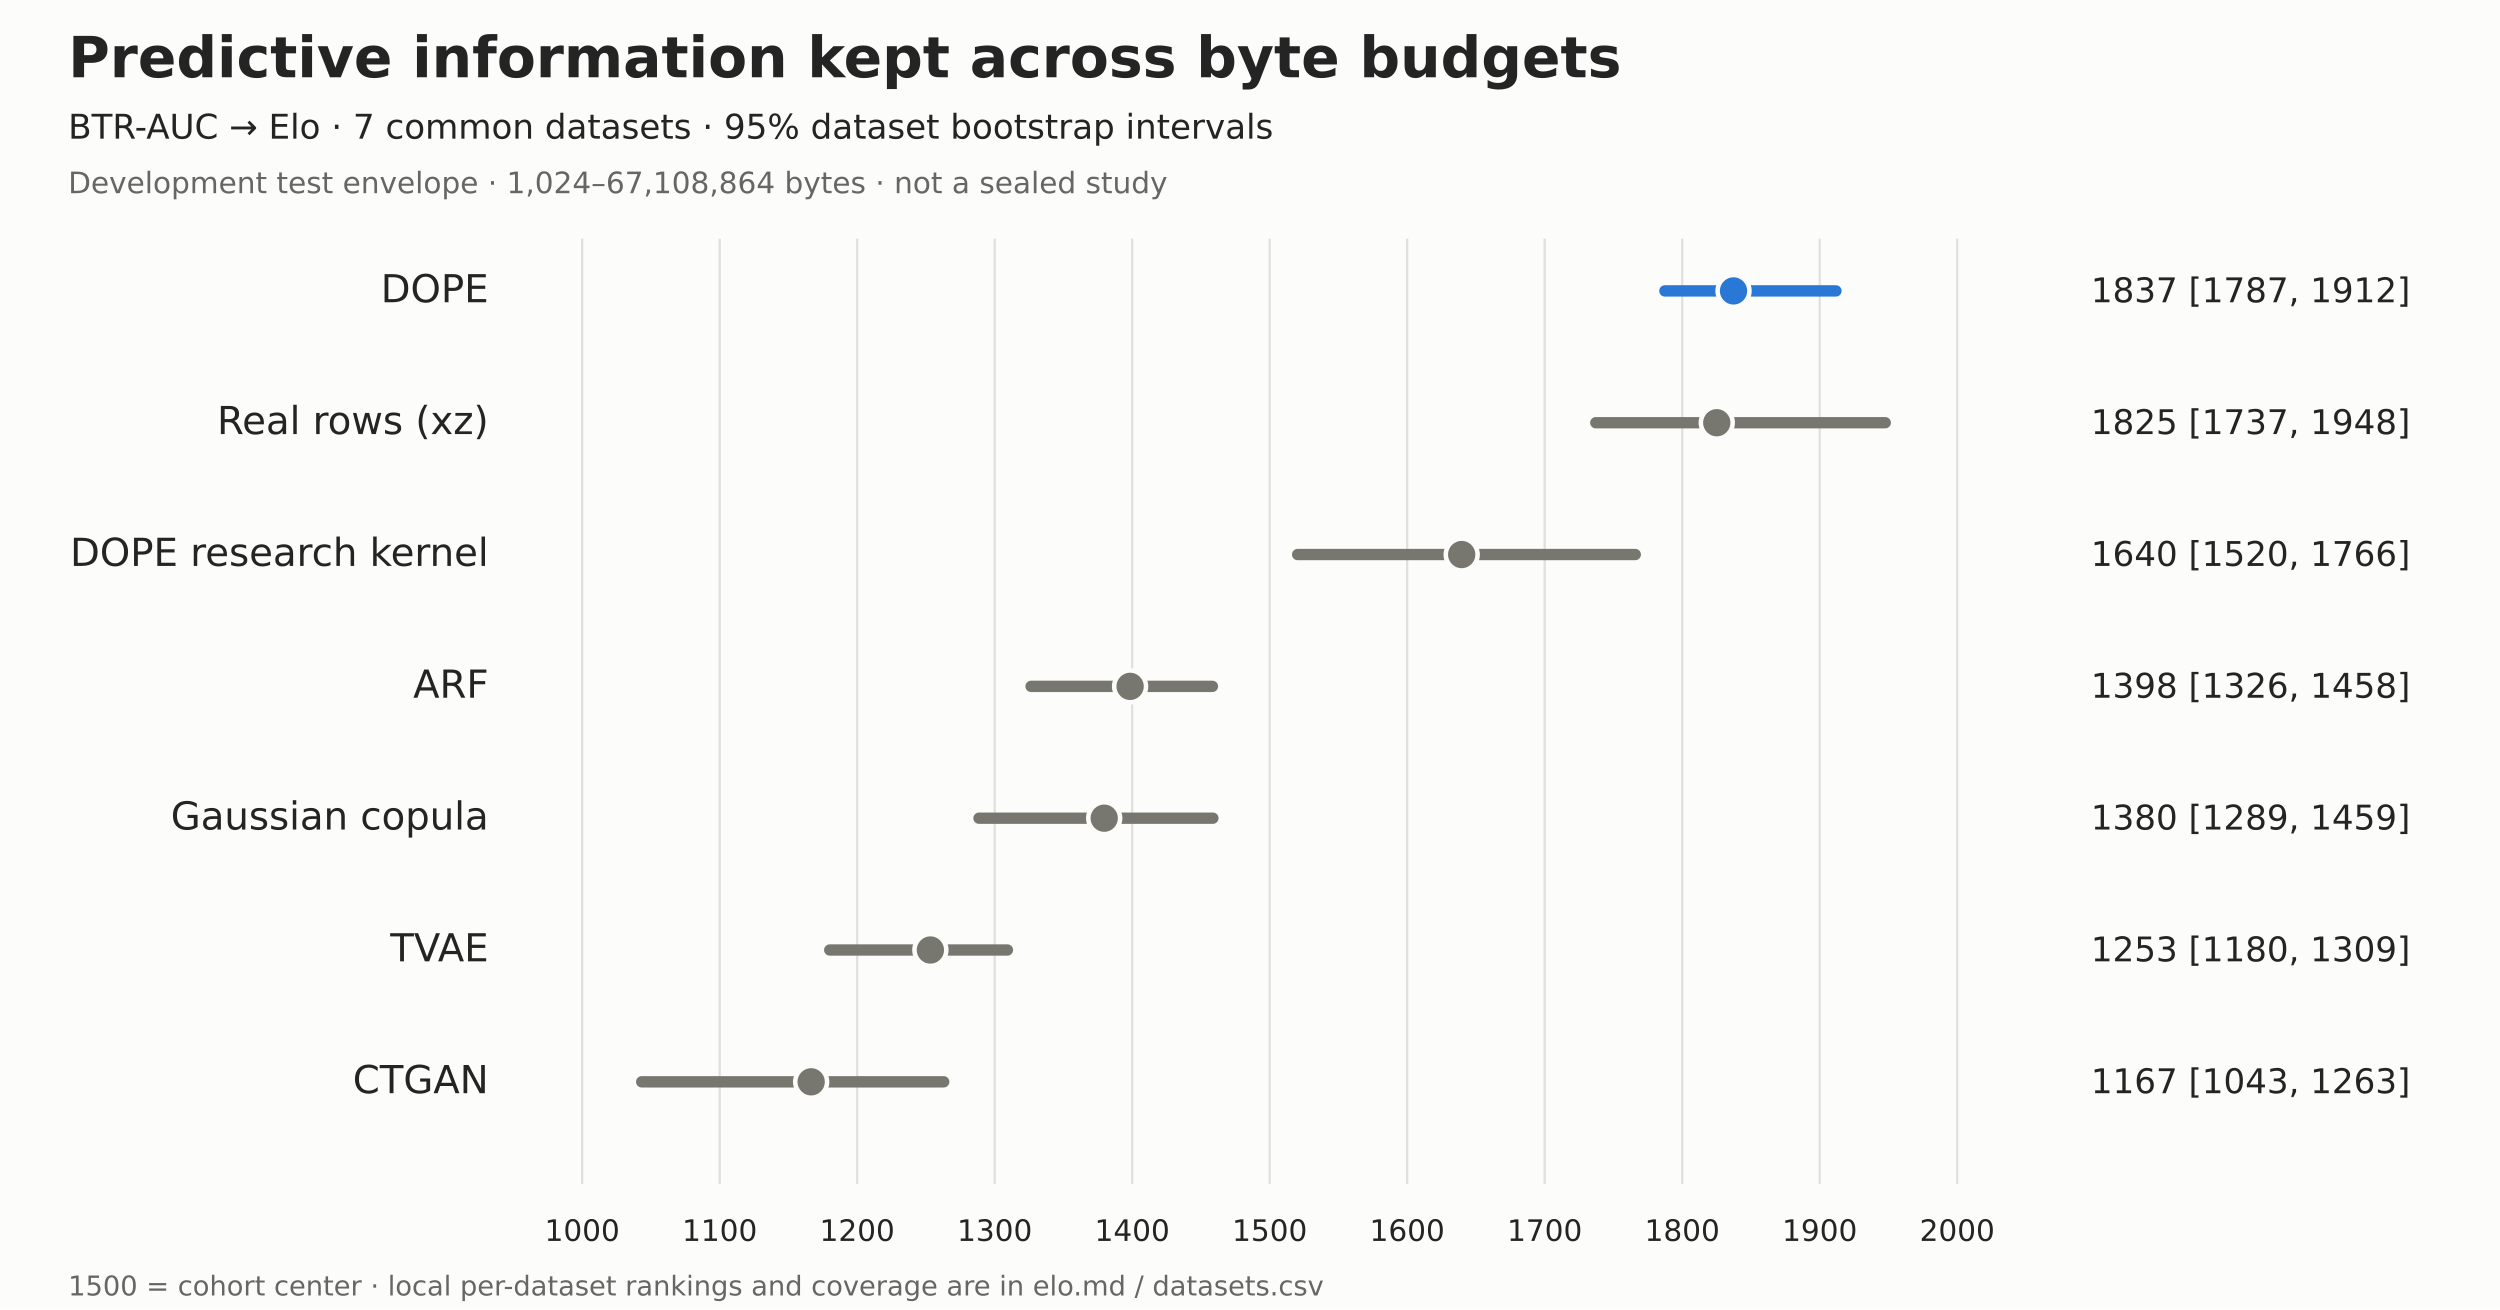
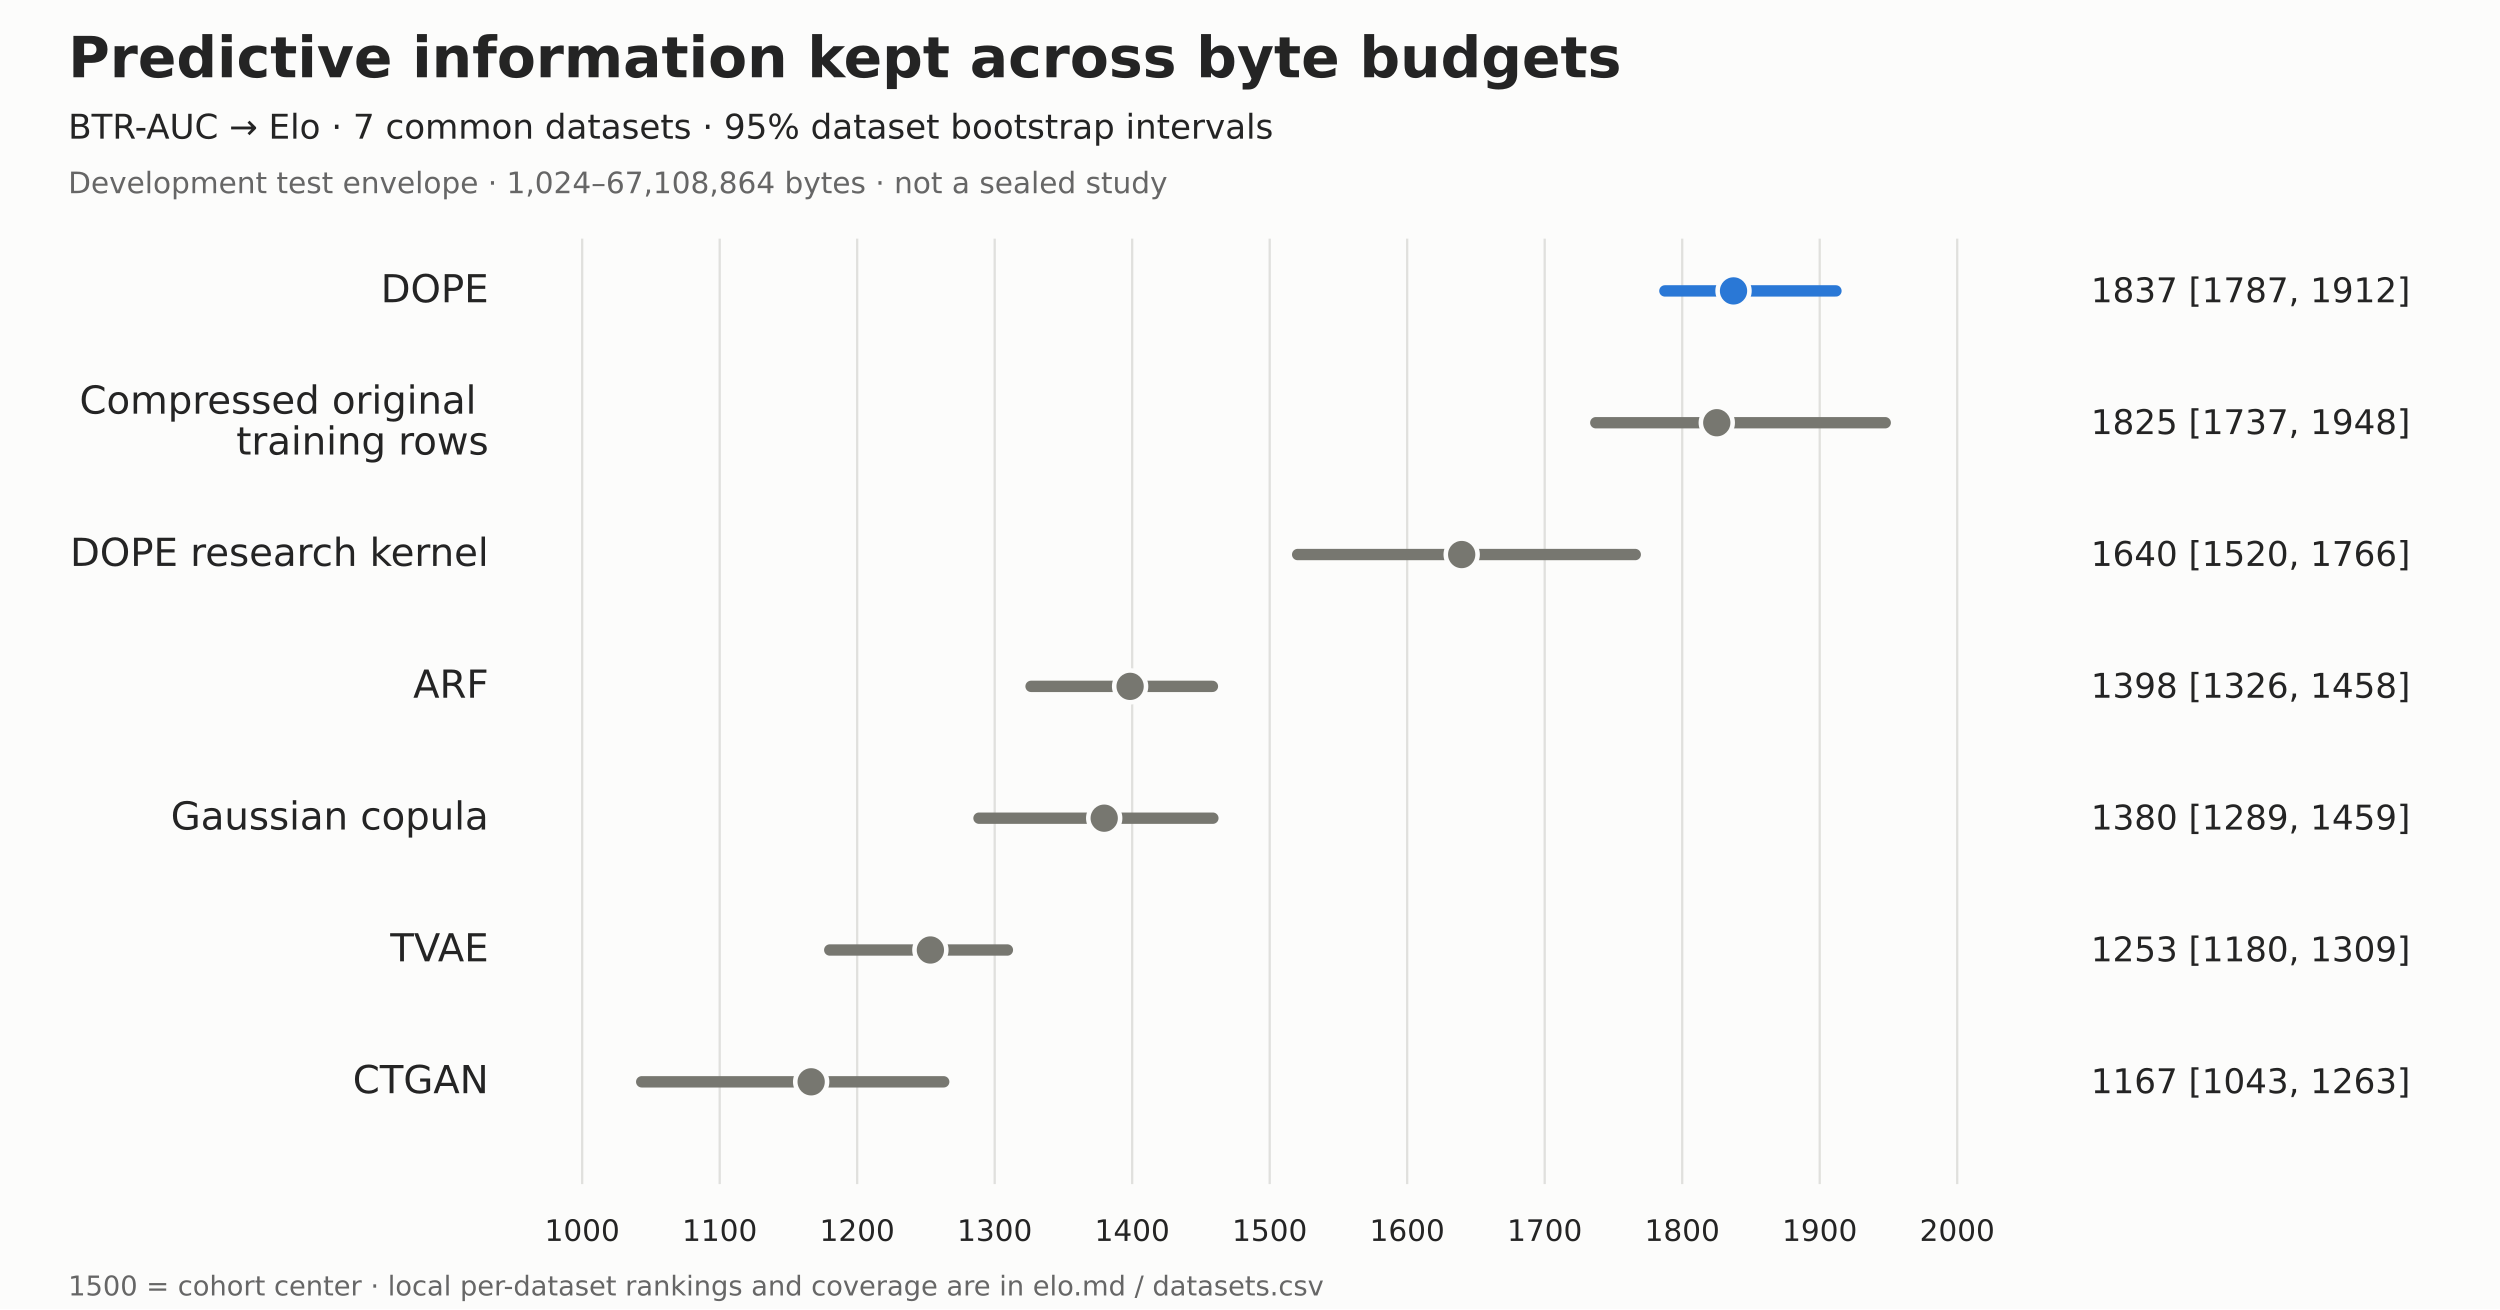
<svg xmlns="http://www.w3.org/2000/svg" width="1100" height="576" viewBox="0 0 1100 576" role="img" aria-labelledby="title desc">
  <rect width="100%" height="100%" fill="#fcfcfb" />
  <g font-family="DejaVu Sans, sans-serif" fill="#242424">
    <text x="30" y="34" font-size="25" font-weight="bold">Predictive information kept across byte budgets</text>
    <text x="30" y="61" font-size="15">BTR-AUC → Elo · 7 common datasets · 95% dataset bootstrap intervals</text>
    <text x="30" y="85" font-size="13" fill="#666">Development test envelope · 1,024–67,108,864 bytes · not a sealed study</text>
    <line x1="256.16" x2="256.16" y1="105" y2="521" stroke="#e0e0dd" />
    <text x="256.16" y="546" text-anchor="middle" font-size="13">1000</text>
    <line x1="316.66" x2="316.66" y1="105" y2="521" stroke="#e0e0dd" />
    <text x="316.66" y="546" text-anchor="middle" font-size="13">1100</text>
    <line x1="377.16" x2="377.16" y1="105" y2="521" stroke="#e0e0dd" />
    <text x="377.16" y="546" text-anchor="middle" font-size="13">1200</text>
    <line x1="437.66" x2="437.66" y1="105" y2="521" stroke="#e0e0dd" />
    <text x="437.66" y="546" text-anchor="middle" font-size="13">1300</text>
    <line x1="498.16" x2="498.16" y1="105" y2="521" stroke="#e0e0dd" />
    <text x="498.16" y="546" text-anchor="middle" font-size="13">1400</text>
    <line x1="558.66" x2="558.66" y1="105" y2="521" stroke="#e0e0dd" />
    <text x="558.66" y="546" text-anchor="middle" font-size="13">1500</text>
    <line x1="619.16" x2="619.16" y1="105" y2="521" stroke="#e0e0dd" />
    <text x="619.16" y="546" text-anchor="middle" font-size="13">1600</text>
    <line x1="679.66" x2="679.66" y1="105" y2="521" stroke="#e0e0dd" />
    <text x="679.66" y="546" text-anchor="middle" font-size="13">1700</text>
    <line x1="740.17" x2="740.17" y1="105" y2="521" stroke="#e0e0dd" />
    <text x="740.17" y="546" text-anchor="middle" font-size="13">1800</text>
    <line x1="800.67" x2="800.67" y1="105" y2="521" stroke="#e0e0dd" />
    <text x="800.67" y="546" text-anchor="middle" font-size="13">1900</text>
    <line x1="861.17" x2="861.17" y1="105" y2="521" stroke="#e0e0dd" />
    <text x="861.17" y="546" text-anchor="middle" font-size="13">2000</text>
    <text x="215" y="133" text-anchor="end" font-size="17">DOPE</text>
    <line x1="732.55" x2="807.81" y1="128" y2="128" stroke="#2a78d6" stroke-width="5" stroke-linecap="round" />
    <circle cx="762.75" cy="128" r="7" fill="#2a78d6" stroke="#fcfcfb" stroke-width="2" />
    <text x="920" y="133" font-size="15">1837 [1787, 1912]</text>
-     <text x="215" y="191" text-anchor="end" font-size="17">Real rows (xz)</text>
+     <text x="215" y="191" text-anchor="end" font-size="17">
+       <tspan x="215" dy="-9">Compressed original</tspan>
+       <tspan x="215" dy="18">training rows</tspan>
+     </text>
    <line x1="702.15" x2="829.50" y1="186" y2="186" stroke="#777770" stroke-width="5" stroke-linecap="round" />
    <circle cx="755.38" cy="186" r="7" fill="#777770" stroke="#fcfcfb" stroke-width="2" />
    <text x="920" y="191" font-size="15">1825 [1737, 1948]</text>
    <text x="215" y="249" text-anchor="end" font-size="17">DOPE research kernel</text>
    <line x1="570.97" x2="719.51" y1="244" y2="244" stroke="#777770" stroke-width="5" stroke-linecap="round" />
    <circle cx="643.14" cy="244" r="7" fill="#777770" stroke="#fcfcfb" stroke-width="2" />
    <text x="920" y="249" font-size="15">1640 [1520, 1766]</text>
    <text x="215" y="307" text-anchor="end" font-size="17">ARF</text>
    <line x1="453.67" x2="533.46" y1="302" y2="302" stroke="#777770" stroke-width="5" stroke-linecap="round" />
    <circle cx="497.25" cy="302" r="7" fill="#777770" stroke="#fcfcfb" stroke-width="2" />
    <text x="920" y="307" font-size="15">1398 [1326, 1458]</text>
    <text x="215" y="365" text-anchor="end" font-size="17">Gaussian copula</text>
    <line x1="430.76" x2="533.66" y1="360" y2="360" stroke="#777770" stroke-width="5" stroke-linecap="round" />
    <circle cx="485.85" cy="360" r="7" fill="#777770" stroke="#fcfcfb" stroke-width="2" />
    <text x="920" y="365" font-size="15">1380 [1289, 1459]</text>
    <text x="215" y="423" text-anchor="end" font-size="17">TVAE</text>
    <line x1="365.09" x2="443.25" y1="418" y2="418" stroke="#777770" stroke-width="5" stroke-linecap="round" />
    <circle cx="409.37" cy="418" r="7" fill="#777770" stroke="#fcfcfb" stroke-width="2" />
    <text x="920" y="423" font-size="15">1253 [1180, 1309]</text>
    <text x="215" y="481" text-anchor="end" font-size="17">CTGAN</text>
    <line x1="282.35" x2="415.23" y1="476" y2="476" stroke="#777770" stroke-width="5" stroke-linecap="round" />
    <circle cx="356.91" cy="476" r="7" fill="#777770" stroke="#fcfcfb" stroke-width="2" />
    <text x="920" y="481" font-size="15">1167 [1043, 1263]</text>
    <text x="30" y="570" font-size="12" fill="#666">1500 = cohort center · local per-dataset rankings and coverage are in elo.md / datasets.csv</text>
  </g>
</svg>
